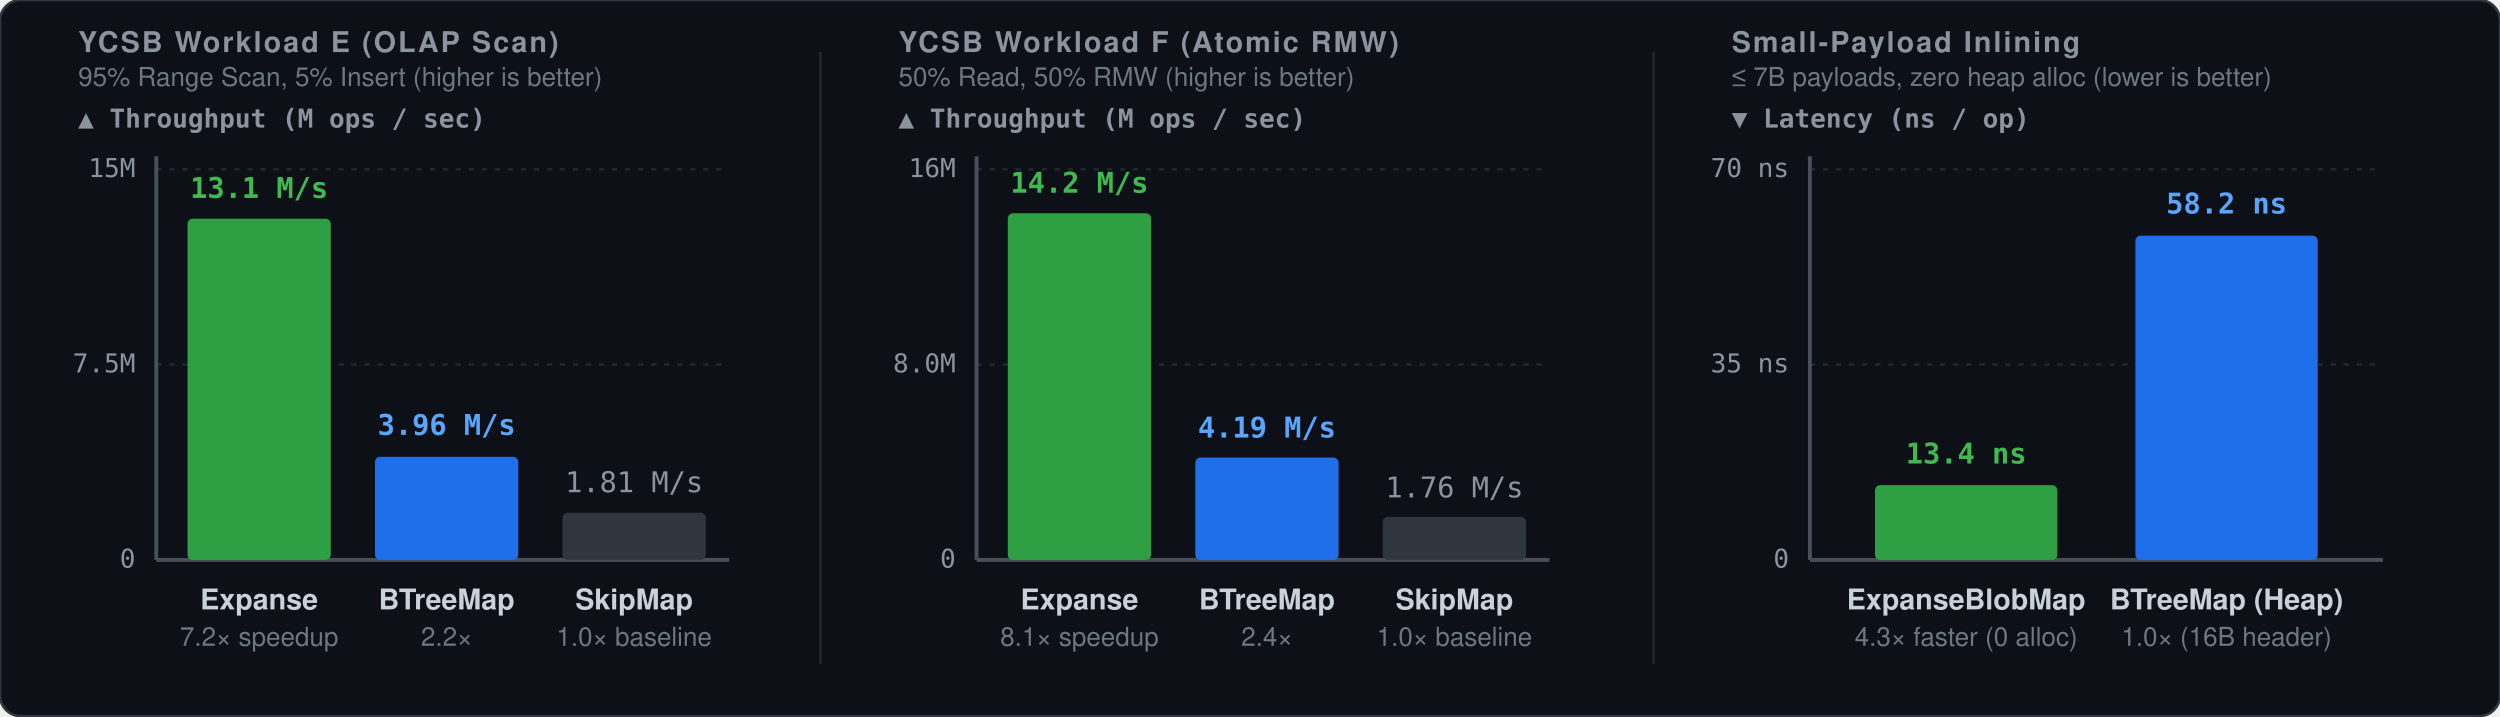
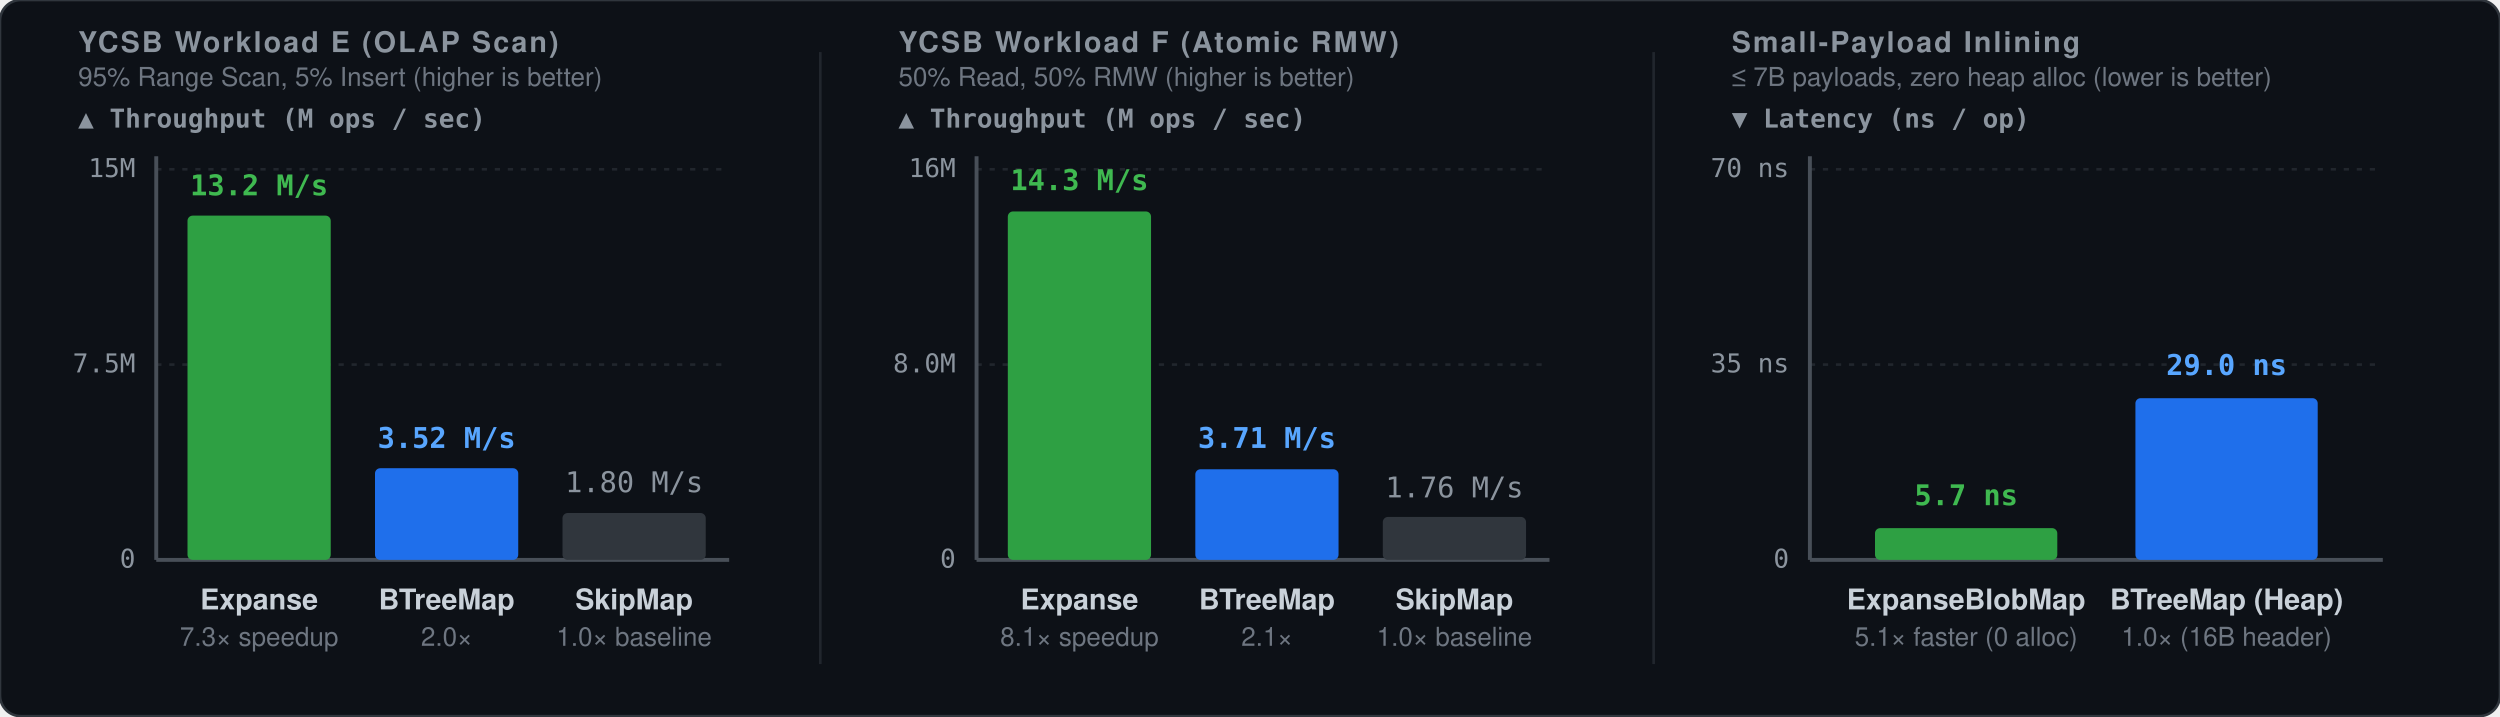
<svg xmlns="http://www.w3.org/2000/svg" viewBox="0 0 960 275" width="100%" height="100%">
  <defs>
    <style>
      .bg { fill: #0d1117; }
      .border { stroke: #30363d; stroke-width: 1px; fill: none; }
      .grid { stroke: #21262d; stroke-width: 1px; stroke-dasharray: 2,3; }
      .axis { stroke: #484f58; stroke-width: 1.5px; }
      .divider { stroke: #21262d; stroke-width: 1px; }
      
      .t-chart-title { font-family: -apple-system, BlinkMacSystemFont, "Segoe UI", Helvetica, Arial, sans-serif; font-size: 11px; font-weight: 700; letter-spacing: 0.8px; fill: #8b949e; text-transform: uppercase; }
      .t-chart-sub { font-family: -apple-system, BlinkMacSystemFont, "Segoe UI", Helvetica, Arial, sans-serif; font-size: 10px; fill: #6e7681; }
      .t-unit-header { font-family: ui-monospace, SFMono-Regular, Menlo, monospace; font-size: 10px; font-weight: 600; fill: #8b949e; }
      .t-axis-label { font-family: ui-monospace, SFMono-Regular, Menlo, monospace; font-size: 10px; fill: #8b949e; }
      .t-bar-label { font-family: -apple-system, BlinkMacSystemFont, "Segoe UI", Helvetica, Arial, sans-serif; font-size: 11px; font-weight: 600; fill: #c9d1d9; }
      
      .t-val-accent { font-family: ui-monospace, SFMono-Regular, Menlo, monospace; font-size: 11px; font-weight: 700; fill: #3fb950; text-anchor: middle; }
      .t-val-muted { font-family: ui-monospace, SFMono-Regular, Menlo, monospace; font-size: 11px; font-weight: 500; fill: #8b949e; text-anchor: middle; }
      .t-val-blue { font-family: ui-monospace, SFMono-Regular, Menlo, monospace; font-size: 11px; font-weight: 600; fill: #58a6ff; text-anchor: middle; }

      .b-expanse { fill: #2ea043; }
      .b-btreemap { fill: #1f6feb; }
      .b-skipmap { fill: #30363d; }

      @media (prefers-color-scheme: dark) {
        .bg { fill: #0d1117; }
        .border { stroke: #30363d; }
        .grid { stroke: #21262d; }
        .axis { stroke: #484f58; }
        .divider { stroke: #21262d; }
        .t-chart-title { fill: #8b949e; }
        .t-chart-sub { fill: #6e7681; }
        .t-unit-header { fill: #8b949e; }
        .t-axis-label { fill: #8b949e; }
        .t-bar-label { fill: #c9d1d9; }
        .t-val-accent { fill: #3fb950; }
        .t-val-blue { fill: #58a6ff; }
        .t-val-muted { fill: #8b949e; }
        .b-expanse { fill: #2ea043; }
        .b-btreemap { fill: #1f6feb; }
        .b-skipmap { fill: #30363d; }
      }

      @media (prefers-color-scheme: light) {
        .bg { fill: #ffffff; }
        .border { stroke: #d0d7de; }
        .grid { stroke: #eaeef2; }
        .axis { stroke: #afb8c1; }
        .divider { stroke: #eaeef2; }
        .t-chart-title { fill: #57606a; }
        .t-chart-sub { fill: #8c959f; }
        .t-unit-header { fill: #57606a; }
        .t-axis-label { fill: #57606a; }
        .t-bar-label { fill: #1f2328; }
        .t-val-accent { fill: #1a7f37; }
        .t-val-blue { fill: #0969da; }
        .t-val-muted { fill: #656d76; }
        .b-expanse { fill: #1a7f37; }
        .b-btreemap { fill: #0969da; }
        .b-skipmap { fill: #d0d7de; }
      }

      [data-theme="dark"] .bg, :root[data-theme="dark"] .bg { fill: #0d1117; }
      [data-theme="dark"] .border, :root[data-theme="dark"] .border { stroke: #30363d; }
      [data-theme="dark"] .grid, :root[data-theme="dark"] .grid { stroke: #21262d; }
      [data-theme="dark"] .axis, :root[data-theme="dark"] .axis { stroke: #484f58; }
      [data-theme="dark"] .divider, :root[data-theme="dark"] .divider { stroke: #21262d; }
      [data-theme="dark"] .t-chart-title, :root[data-theme="dark"] .t-chart-title { fill: #8b949e; }
      [data-theme="dark"] .t-chart-sub, :root[data-theme="dark"] .t-chart-sub { fill: #6e7681; }
      [data-theme="dark"] .t-unit-header, :root[data-theme="dark"] .t-unit-header { fill: #8b949e; }
      [data-theme="dark"] .t-axis-label, :root[data-theme="dark"] .t-axis-label { fill: #8b949e; }
      [data-theme="dark"] .t-bar-label, :root[data-theme="dark"] .t-bar-label { fill: #c9d1d9; }
      [data-theme="dark"] .t-val-accent, :root[data-theme="dark"] .t-val-accent { fill: #3fb950; }
      [data-theme="dark"] .t-val-blue, :root[data-theme="dark"] .t-val-blue { fill: #58a6ff; }
      [data-theme="dark"] .t-val-muted, :root[data-theme="dark"] .t-val-muted { fill: #8b949e; }
      [data-theme="dark"] .b-expanse, :root[data-theme="dark"] .b-expanse { fill: #2ea043; }
      [data-theme="dark"] .b-btreemap, :root[data-theme="dark"] .b-btreemap { fill: #1f6feb; }
      [data-theme="dark"] .b-skipmap, :root[data-theme="dark"] .b-skipmap { fill: #30363d; }

      [data-theme="light"] .bg, :root[data-theme="light"] .bg { fill: #ffffff; }
      [data-theme="light"] .border, :root[data-theme="light"] .border { stroke: #d0d7de; }
      [data-theme="light"] .grid, :root[data-theme="light"] .grid { stroke: #eaeef2; }
      [data-theme="light"] .axis, :root[data-theme="light"] .axis { stroke: #afb8c1; }
      [data-theme="light"] .divider, :root[data-theme="light"] .divider { stroke: #eaeef2; }
      [data-theme="light"] .t-chart-title, :root[data-theme="light"] .t-chart-title { fill: #57606a; }
      [data-theme="light"] .t-chart-sub, :root[data-theme="light"] .t-chart-sub { fill: #8c959f; }
      [data-theme="light"] .t-unit-header, :root[data-theme="light"] .t-unit-header { fill: #57606a; }
      [data-theme="light"] .t-axis-label, :root[data-theme="light"] .t-axis-label { fill: #57606a; }
      [data-theme="light"] .t-bar-label, :root[data-theme="light"] .t-bar-label { fill: #1f2328; }
      [data-theme="light"] .t-val-accent, :root[data-theme="light"] .t-val-accent { fill: #1a7f37; }
      [data-theme="light"] .t-val-blue, :root[data-theme="light"] .t-val-blue { fill: #0969da; }
      [data-theme="light"] .t-val-muted, :root[data-theme="light"] .t-val-muted { fill: #656d76; }
      [data-theme="light"] .b-expanse, :root[data-theme="light"] .b-expanse { fill: #1a7f37; }
      [data-theme="light"] .b-btreemap, :root[data-theme="light"] .b-btreemap { fill: #0969da; }
      [data-theme="light"] .b-skipmap, :root[data-theme="light"] .b-skipmap { fill: #d0d7de; }
    </style>
  </defs>
  <rect width="100%" height="100%" class="bg" rx="8" />
  <rect width="100%" height="100%" class="border" rx="8" />
  <g transform="translate(30, 20)">
    <text x="0" y="0" class="t-chart-title">YCSB Workload E (OLAP Scan)</text>
    <text x="0" y="13" class="t-chart-sub">95% Range Scan, 5% Insert (higher is better)</text>
    <text x="0" y="29" class="t-unit-header">▲ Throughput (M ops / sec)</text>
    <line x1="30" y1="45" x2="250" y2="45" class="grid" />
    <text x="22" y="48" class="t-axis-label" text-anchor="end">15M</text>
    <line x1="30" y1="120" x2="250" y2="120" class="grid" />
    <text x="22" y="123" class="t-axis-label" text-anchor="end">7.5M</text>
    <line x1="30" y1="195" x2="250" y2="195" class="axis" />
    <text x="22" y="198" class="t-axis-label" text-anchor="end">0</text>
    <line x1="30" y1="40" x2="30" y2="195" class="axis" />
-     <rect x="42" y="64.0" width="55" height="131.0" class="b-expanse" rx="2" />
-     <text x="69.5" y="56" class="t-val-accent">13.1 M/s</text>
+     <rect x="42" y="62.8" width="55" height="132.2" class="b-expanse" rx="2" />
+     <text x="69.5" y="55" class="t-val-accent">13.2 M/s</text>
    <text x="69.5" y="214" class="t-bar-label" text-anchor="middle">Expanse</text>
-     <text x="69.5" y="228" class="t-chart-sub" text-anchor="middle" fill="#3fb950">7.2× speedup</text>
-     <rect x="114" y="155.4" width="55" height="39.6" class="b-btreemap" rx="2" />
-     <text x="141.5" y="147" class="t-val-blue">3.96 M/s</text>
+     <text x="69.5" y="228" class="t-chart-sub" text-anchor="middle" fill="#3fb950">7.3× speedup</text>
+     <rect x="114" y="159.8" width="55" height="35.2" class="b-btreemap" rx="2" />
+     <text x="141.5" y="152" class="t-val-blue">3.52 M/s</text>
    <text x="141.5" y="214" class="t-bar-label" text-anchor="middle">BTreeMap</text>
-     <text x="141.5" y="228" class="t-chart-sub" text-anchor="middle">2.2×</text>
-     <rect x="186" y="176.9" width="55" height="18.1" class="b-skipmap" rx="2" />
-     <text x="213.5" y="169" class="t-val-muted">1.81 M/s</text>
+     <text x="141.5" y="228" class="t-chart-sub" text-anchor="middle">2.0×</text>
+     <rect x="186" y="177.0" width="55" height="18.0" class="b-skipmap" rx="2" />
+     <text x="213.5" y="169" class="t-val-muted">1.80 M/s</text>
    <text x="213.5" y="214" class="t-bar-label" text-anchor="middle">SkipMap</text>
    <text x="213.5" y="228" class="t-chart-sub" text-anchor="middle">1.0× baseline</text>
  </g>
  <line x1="315" y1="20" x2="315" y2="255" class="divider" />
  <g transform="translate(345, 20)">
    <text x="0" y="0" class="t-chart-title">YCSB Workload F (Atomic RMW)</text>
    <text x="0" y="13" class="t-chart-sub">50% Read, 50% RMW (higher is better)</text>
    <text x="0" y="29" class="t-unit-header">▲ Throughput (M ops / sec)</text>
    <line x1="30" y1="45" x2="250" y2="45" class="grid" />
    <text x="22" y="48" class="t-axis-label" text-anchor="end">16M</text>
    <line x1="30" y1="120" x2="250" y2="120" class="grid" />
    <text x="22" y="123" class="t-axis-label" text-anchor="end">8.0M</text>
    <line x1="30" y1="195" x2="250" y2="195" class="axis" />
    <text x="22" y="198" class="t-axis-label" text-anchor="end">0</text>
    <line x1="30" y1="40" x2="30" y2="195" class="axis" />
-     <rect x="42" y="61.9" width="55" height="133.1" class="b-expanse" rx="2" />
-     <text x="69.5" y="54" class="t-val-accent">14.2 M/s</text>
+     <rect x="42" y="61.2" width="55" height="133.8" class="b-expanse" rx="2" />
+     <text x="69.5" y="53" class="t-val-accent">14.3 M/s</text>
    <text x="69.5" y="214" class="t-bar-label" text-anchor="middle">Expanse</text>
    <text x="69.5" y="228" class="t-chart-sub" text-anchor="middle" fill="#3fb950">8.1× speedup</text>
-     <rect x="114" y="155.7" width="55" height="39.3" class="b-btreemap" rx="2" />
-     <text x="141.5" y="148" class="t-val-blue">4.19 M/s</text>
+     <rect x="114" y="160.2" width="55" height="34.8" class="b-btreemap" rx="2" />
+     <text x="141.5" y="152" class="t-val-blue">3.71 M/s</text>
    <text x="141.5" y="214" class="t-bar-label" text-anchor="middle">BTreeMap</text>
-     <text x="141.5" y="228" class="t-chart-sub" text-anchor="middle">2.4×</text>
+     <text x="141.5" y="228" class="t-chart-sub" text-anchor="middle">2.1×</text>
    <rect x="186" y="178.5" width="55" height="16.5" class="b-skipmap" rx="2" />
    <text x="213.5" y="171" class="t-val-muted">1.76 M/s</text>
    <text x="213.5" y="214" class="t-bar-label" text-anchor="middle">SkipMap</text>
    <text x="213.5" y="228" class="t-chart-sub" text-anchor="middle">1.0× baseline</text>
  </g>
  <line x1="635" y1="20" x2="635" y2="255" class="divider" />
  <g transform="translate(665, 20)">
    <text x="0" y="0" class="t-chart-title">Small-Payload Inlining</text>
    <text x="0" y="13" class="t-chart-sub">≤ 7B payloads, zero heap alloc (lower is better)</text>
    <text x="0" y="29" class="t-unit-header">▼ Latency (ns / op)</text>
    <line x1="30" y1="45" x2="250" y2="45" class="grid" />
    <text x="22" y="48" class="t-axis-label" text-anchor="end">70 ns</text>
    <line x1="30" y1="120" x2="250" y2="120" class="grid" />
    <text x="22" y="123" class="t-axis-label" text-anchor="end">35 ns</text>
    <line x1="30" y1="195" x2="250" y2="195" class="axis" />
    <text x="22" y="198" class="t-axis-label" text-anchor="end">0</text>
    <line x1="30" y1="40" x2="30" y2="195" class="axis" />
-     <rect x="55" y="166.3" width="70" height="28.7" class="b-expanse" rx="2" />
-     <text x="90" y="158" class="t-val-accent">13.4 ns</text>
+     <rect x="55" y="182.8" width="70" height="12.2" class="b-expanse" rx="2" />
+     <text x="90" y="174" class="t-val-accent">5.7 ns</text>
    <text x="90" y="214" class="t-bar-label" text-anchor="middle">ExpanseBlobMap</text>
-     <text x="90" y="228" class="t-chart-sub" text-anchor="middle" fill="#3fb950">4.3× faster (0 alloc)</text>
-     <rect x="155" y="70.5" width="70" height="124.5" class="b-btreemap" rx="2" />
-     <text x="190" y="62" class="t-val-blue">58.2 ns</text>
+     <text x="90" y="228" class="t-chart-sub" text-anchor="middle" fill="#3fb950">5.1× faster (0 alloc)</text>
+     <rect x="155" y="132.9" width="70" height="62.1" class="b-btreemap" rx="2" />
+     <text x="190" y="124" class="t-val-blue">29.0 ns</text>
    <text x="190" y="214" class="t-bar-label" text-anchor="middle">BTreeMap (Heap)</text>
    <text x="190" y="228" class="t-chart-sub" text-anchor="middle">1.0× (16B header)</text>
  </g>
</svg>
